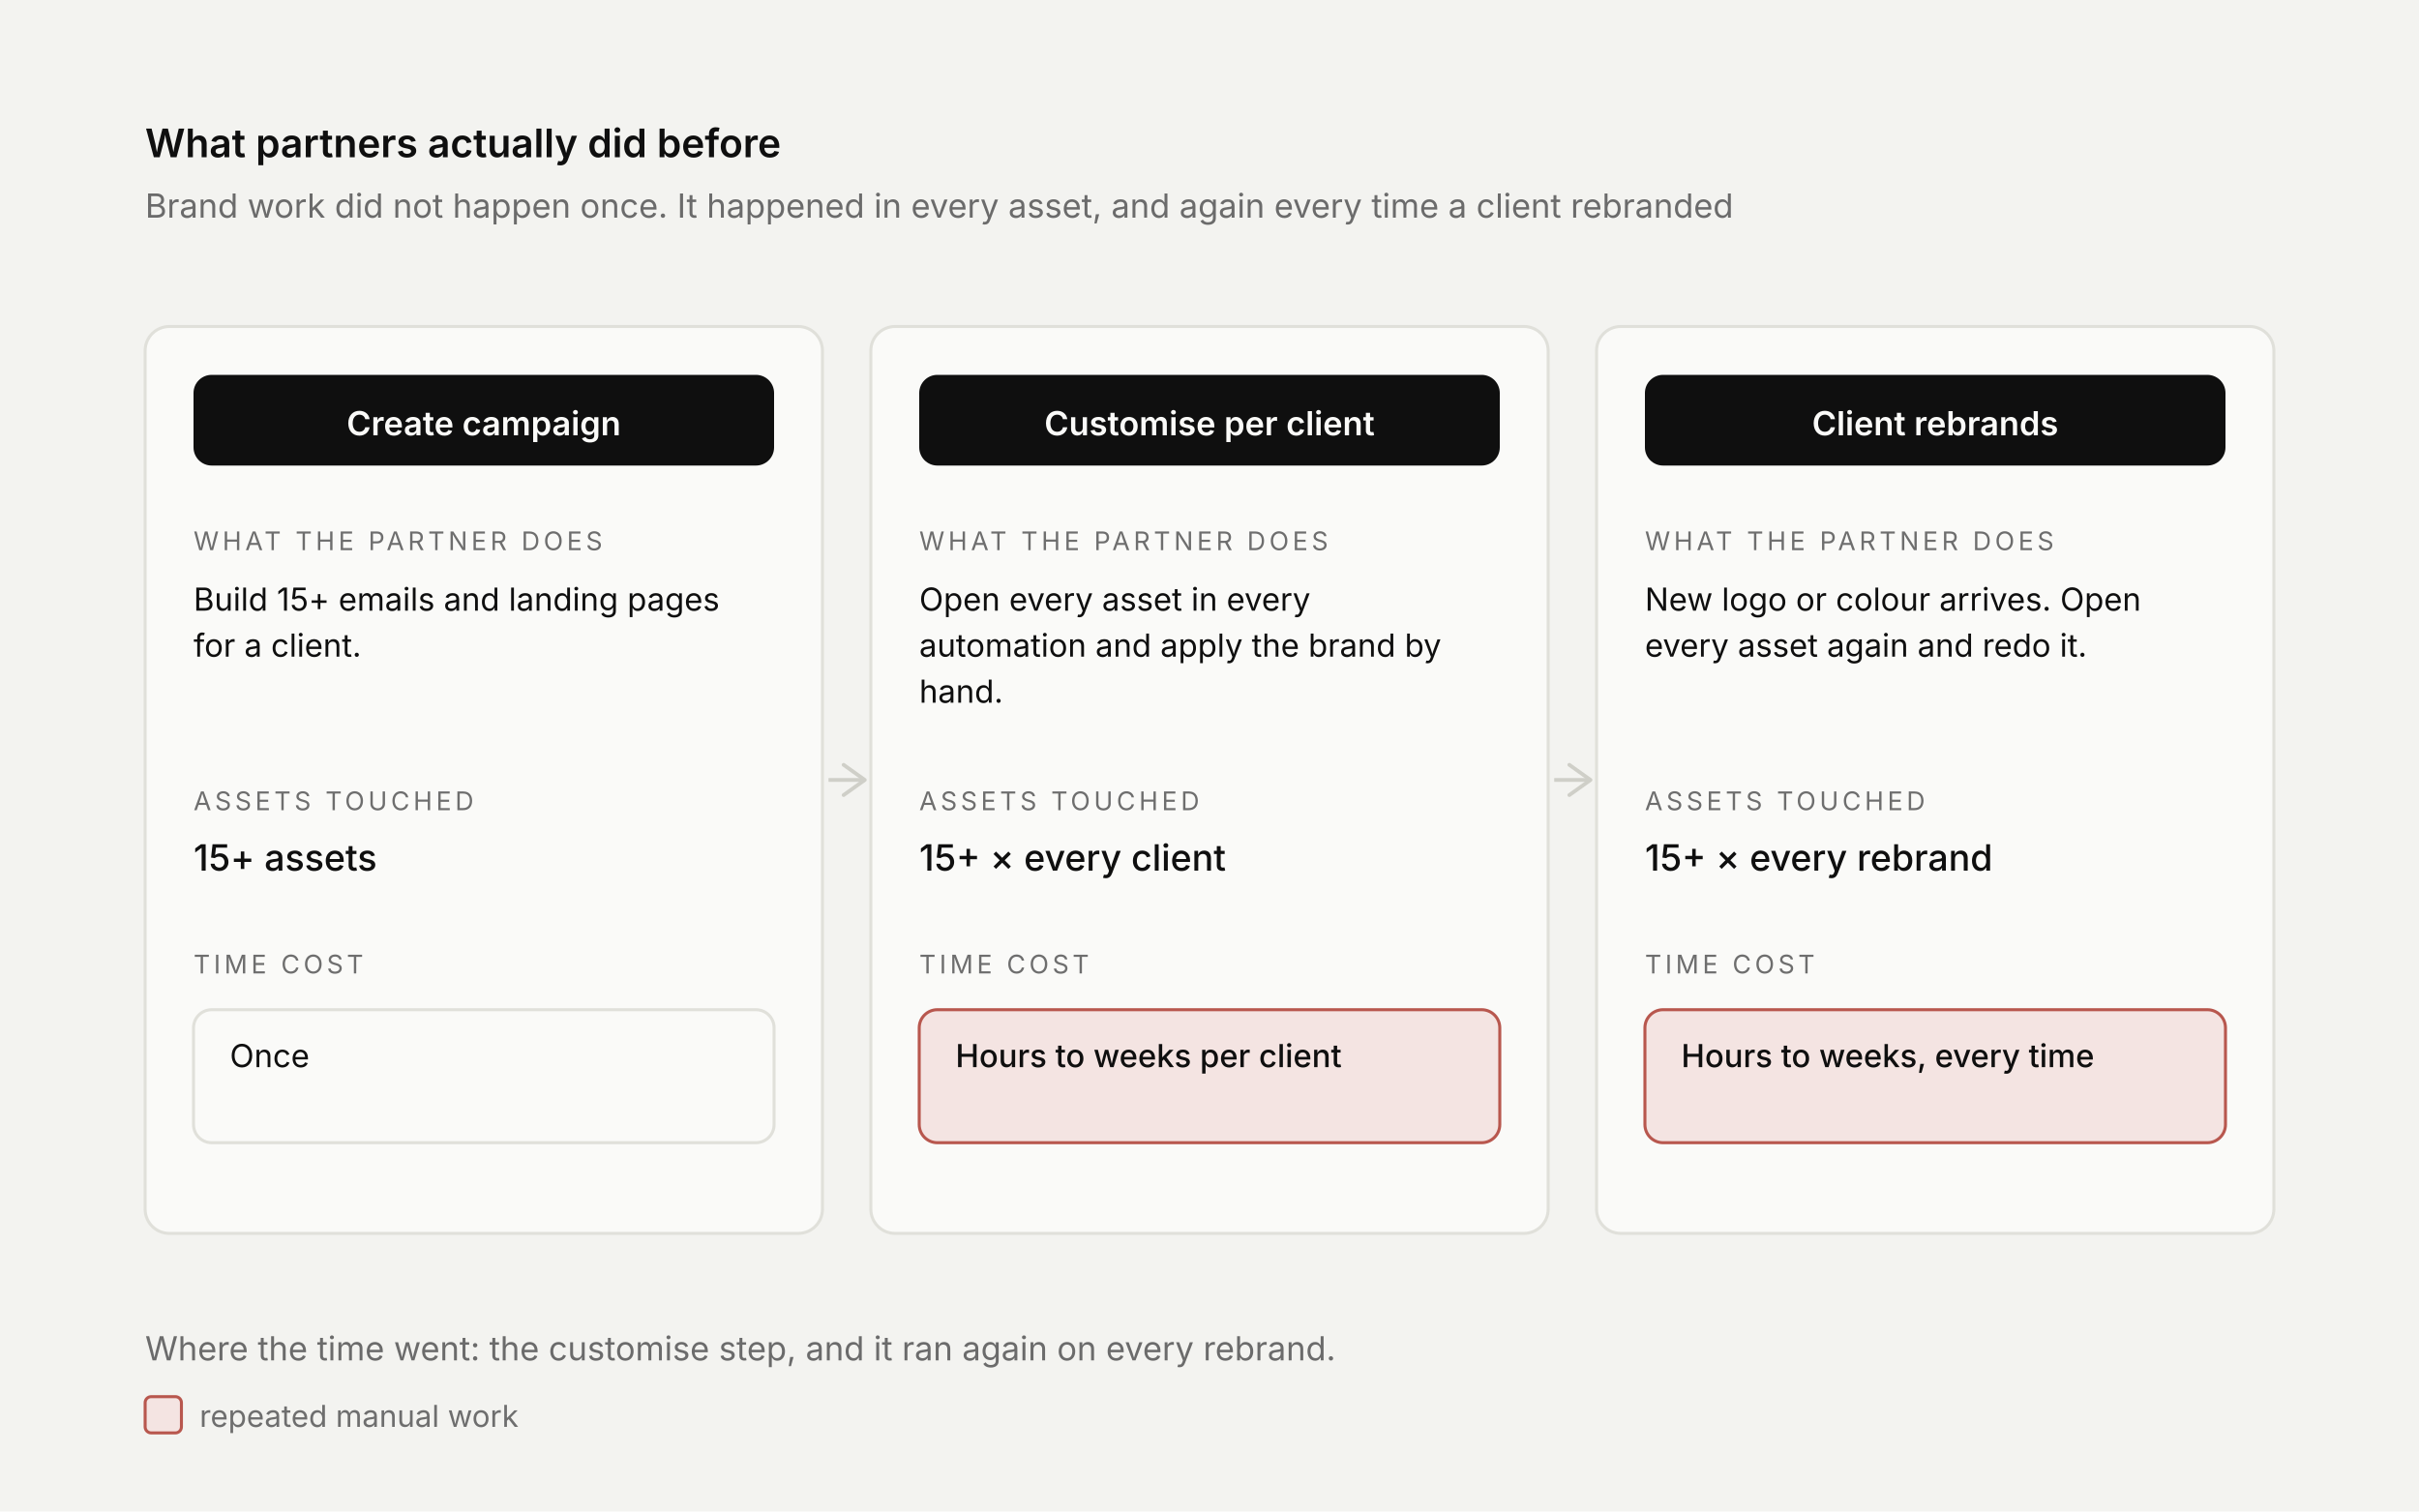
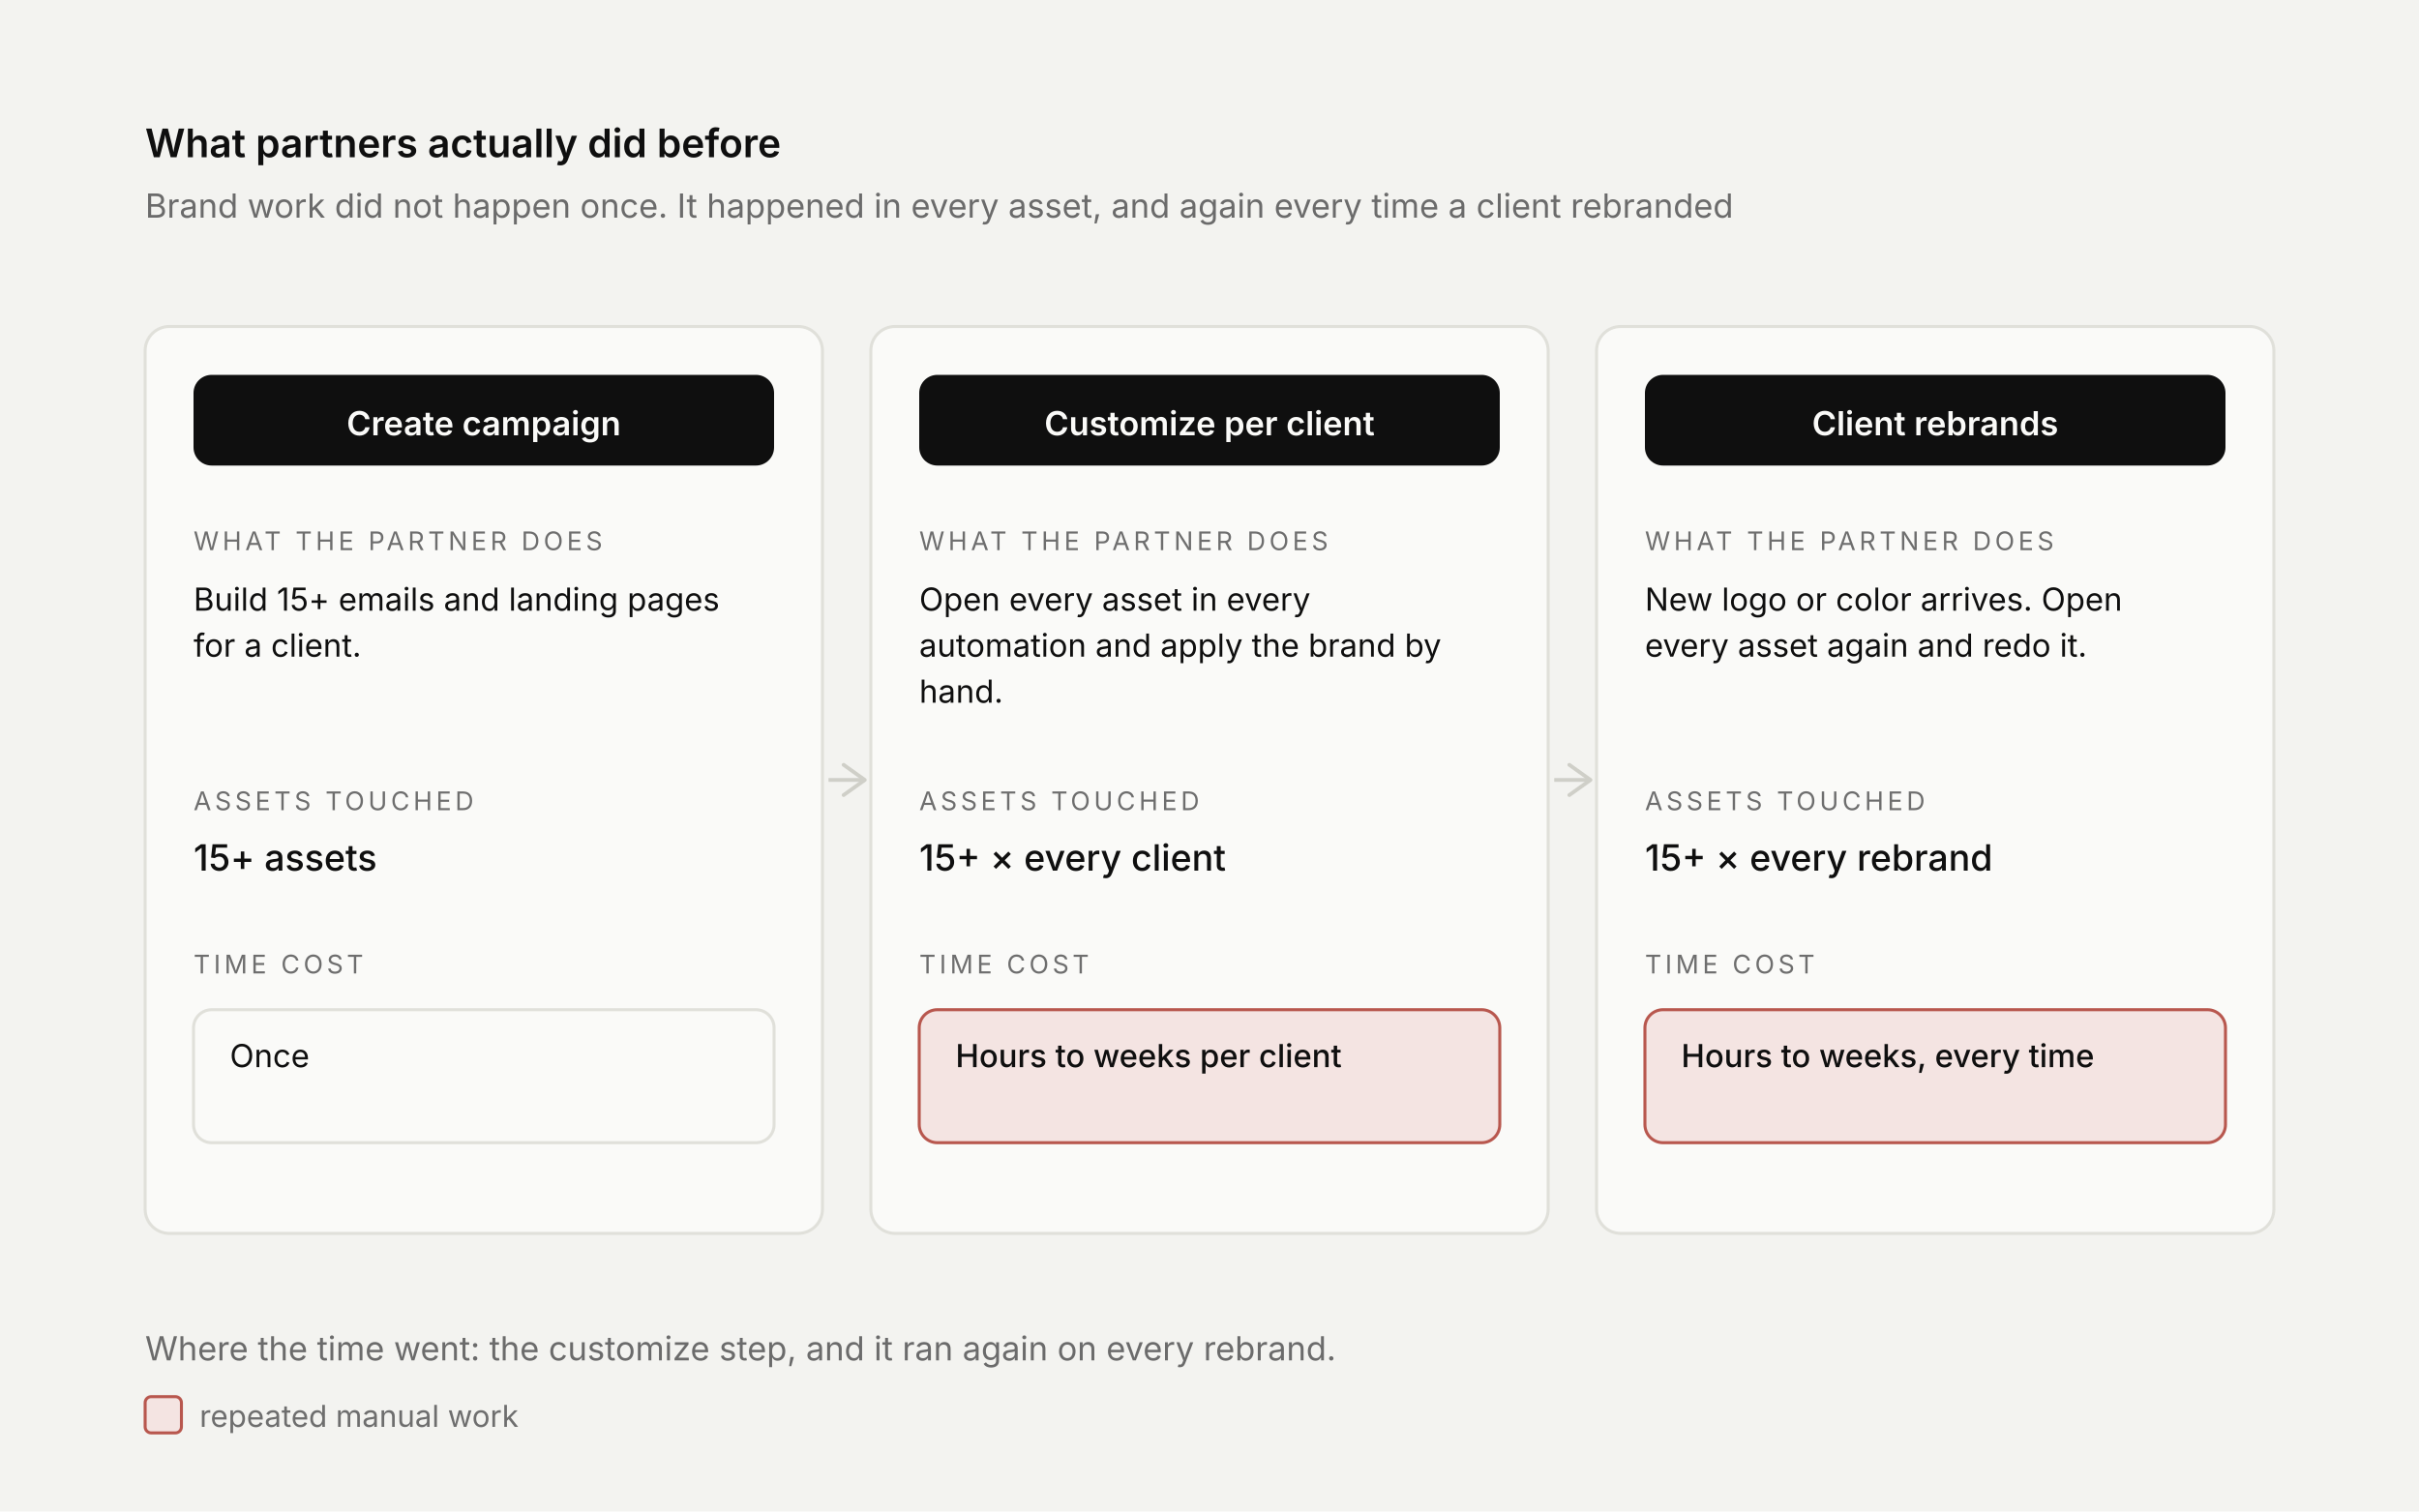
- <svg xmlns="http://www.w3.org/2000/svg" viewBox="0 0 800 500" width="800" height="500" role="img" aria-label="Three-stage partner journey: create campaign, customise per client, client rebrands, with the time cost highlighted on the two stages where brand work was redone by hand" font-family="Inter, Helvetica, Arial, sans-serif">
+ <svg xmlns="http://www.w3.org/2000/svg" viewBox="0 0 800 500" width="800" height="500" role="img" aria-label="Three-stage partner journey: create campaign, customize per client, client rebrands, with the time cost highlighted on the two stages where brand work was redone by hand" font-family="Inter, Helvetica, Arial, sans-serif">
  <rect width="800" height="500" fill="#f3f3f0" />
  <text x="48" y="52" font-size="13" fill="#0f0f0f" text-anchor="start" font-weight="600">What partners actually did before</text>
  <text x="48" y="72" font-size="11" fill="#6b6b6b" text-anchor="start">Brand work did not happen once. It happened in every asset, and again every time a client rebranded</text>
  <rect x="48" y="108" width="224" height="300" rx="8" fill="#fafaf8" stroke="#e0e0da" stroke-width="1" />
  <rect x="64" y="124" width="192" height="30" rx="6" fill="#0f0f0f" />
  <text x="160" y="144" font-size="11" fill="#fafaf8" text-anchor="middle" font-weight="600">Create campaign</text>
  <text x="64" y="182" font-size="8.5" fill="#6e6e6e" text-anchor="start" letter-spacing="1.2">WHAT THE PARTNER DOES</text>
  <text x="64" y="202.0" font-size="10.5" fill="#0f0f0f" text-anchor="start">Build 15+ emails and landing pages</text>
  <text x="64" y="217.225" font-size="10.5" fill="#0f0f0f" text-anchor="start">for a client.</text>
  <text x="64" y="268" font-size="8.5" fill="#6e6e6e" text-anchor="start" letter-spacing="1.2">ASSETS TOUCHED</text>
  <text x="64" y="288" font-size="12" fill="#0f0f0f" text-anchor="start" font-weight="500">15+ assets</text>
  <text x="64" y="322" font-size="8.5" fill="#6e6e6e" text-anchor="start" letter-spacing="1.2">TIME COST</text>
  <rect x="64" y="334" width="192" height="44" rx="6" fill="#fafaf8" stroke="#e0e0da" />
  <text x="76" y="353.0" font-size="10.5" fill="#0f0f0f" text-anchor="start">Once</text>
  <line x1="274" y1="258" x2="286" y2="258" stroke="#cfcfc8" stroke-width="1.25" />
  <path d="M279 253 L286 258 L279 263" fill="none" stroke="#cfcfc8" stroke-width="1.25" stroke-linecap="round" stroke-linejoin="round" />
  <rect x="288" y="108" width="224" height="300" rx="8" fill="#fafaf8" stroke="#e0e0da" stroke-width="1" />
  <rect x="304" y="124" width="192" height="30" rx="6" fill="#0f0f0f" />
-   <text x="400" y="144" font-size="11" fill="#fafaf8" text-anchor="middle" font-weight="600">Customise per client</text>
+   <text x="400" y="144" font-size="11" fill="#fafaf8" text-anchor="middle" font-weight="600">Customize per client</text>
  <text x="304" y="182" font-size="8.5" fill="#6e6e6e" text-anchor="start" letter-spacing="1.2">WHAT THE PARTNER DOES</text>
  <text x="304" y="202.0" font-size="10.5" fill="#0f0f0f" text-anchor="start">Open every asset in every</text>
  <text x="304" y="217.225" font-size="10.5" fill="#0f0f0f" text-anchor="start">automation and apply the brand by</text>
  <text x="304" y="232.45" font-size="10.5" fill="#0f0f0f" text-anchor="start">hand.</text>
  <text x="304" y="268" font-size="8.5" fill="#6e6e6e" text-anchor="start" letter-spacing="1.2">ASSETS TOUCHED</text>
  <text x="304" y="288" font-size="12" fill="#0f0f0f" text-anchor="start" font-weight="500">15+ × every client</text>
  <text x="304" y="322" font-size="8.5" fill="#6e6e6e" text-anchor="start" letter-spacing="1.2">TIME COST</text>
  <rect x="304" y="334" width="192" height="44" rx="6" fill="#f4e4e2" stroke="#b8574e" />
  <text x="316" y="353.0" font-size="10.5" fill="#0f0f0f" text-anchor="start" font-weight="500">Hours to weeks per client</text>
  <line x1="514" y1="258" x2="526" y2="258" stroke="#cfcfc8" stroke-width="1.25" />
  <path d="M519 253 L526 258 L519 263" fill="none" stroke="#cfcfc8" stroke-width="1.25" stroke-linecap="round" stroke-linejoin="round" />
  <rect x="528" y="108" width="224" height="300" rx="8" fill="#fafaf8" stroke="#e0e0da" stroke-width="1" />
  <rect x="544" y="124" width="192" height="30" rx="6" fill="#0f0f0f" />
  <text x="640" y="144" font-size="11" fill="#fafaf8" text-anchor="middle" font-weight="600">Client rebrands</text>
  <text x="544" y="182" font-size="8.5" fill="#6e6e6e" text-anchor="start" letter-spacing="1.2">WHAT THE PARTNER DOES</text>
-   <text x="544" y="202.0" font-size="10.5" fill="#0f0f0f" text-anchor="start">New logo or colour arrives. Open</text>
+   <text x="544" y="202.0" font-size="10.5" fill="#0f0f0f" text-anchor="start">New logo or color arrives. Open</text>
  <text x="544" y="217.225" font-size="10.5" fill="#0f0f0f" text-anchor="start">every asset again and redo it.</text>
  <text x="544" y="268" font-size="8.5" fill="#6e6e6e" text-anchor="start" letter-spacing="1.2">ASSETS TOUCHED</text>
  <text x="544" y="288" font-size="12" fill="#0f0f0f" text-anchor="start" font-weight="500">15+ × every rebrand</text>
  <text x="544" y="322" font-size="8.5" fill="#6e6e6e" text-anchor="start" letter-spacing="1.2">TIME COST</text>
  <rect x="544" y="334" width="192" height="44" rx="6" fill="#f4e4e2" stroke="#b8574e" />
  <text x="556" y="353.0" font-size="10.5" fill="#0f0f0f" text-anchor="start" font-weight="500">Hours to weeks, every time</text>
-   <text x="48" y="450" font-size="11" fill="#6b6b6b" text-anchor="start">Where the time went: the customise step, and it ran again on every rebrand.</text>
+   <text x="48" y="450" font-size="11" fill="#6b6b6b" text-anchor="start">Where the time went: the customize step, and it ran again on every rebrand.</text>
  <rect x="48" y="462" width="12" height="12" rx="2" fill="#f4e4e2" stroke="#b8574e" />
  <text x="66" y="472" font-size="10" fill="#6e6e6e" text-anchor="start">repeated manual work</text>
</svg>
